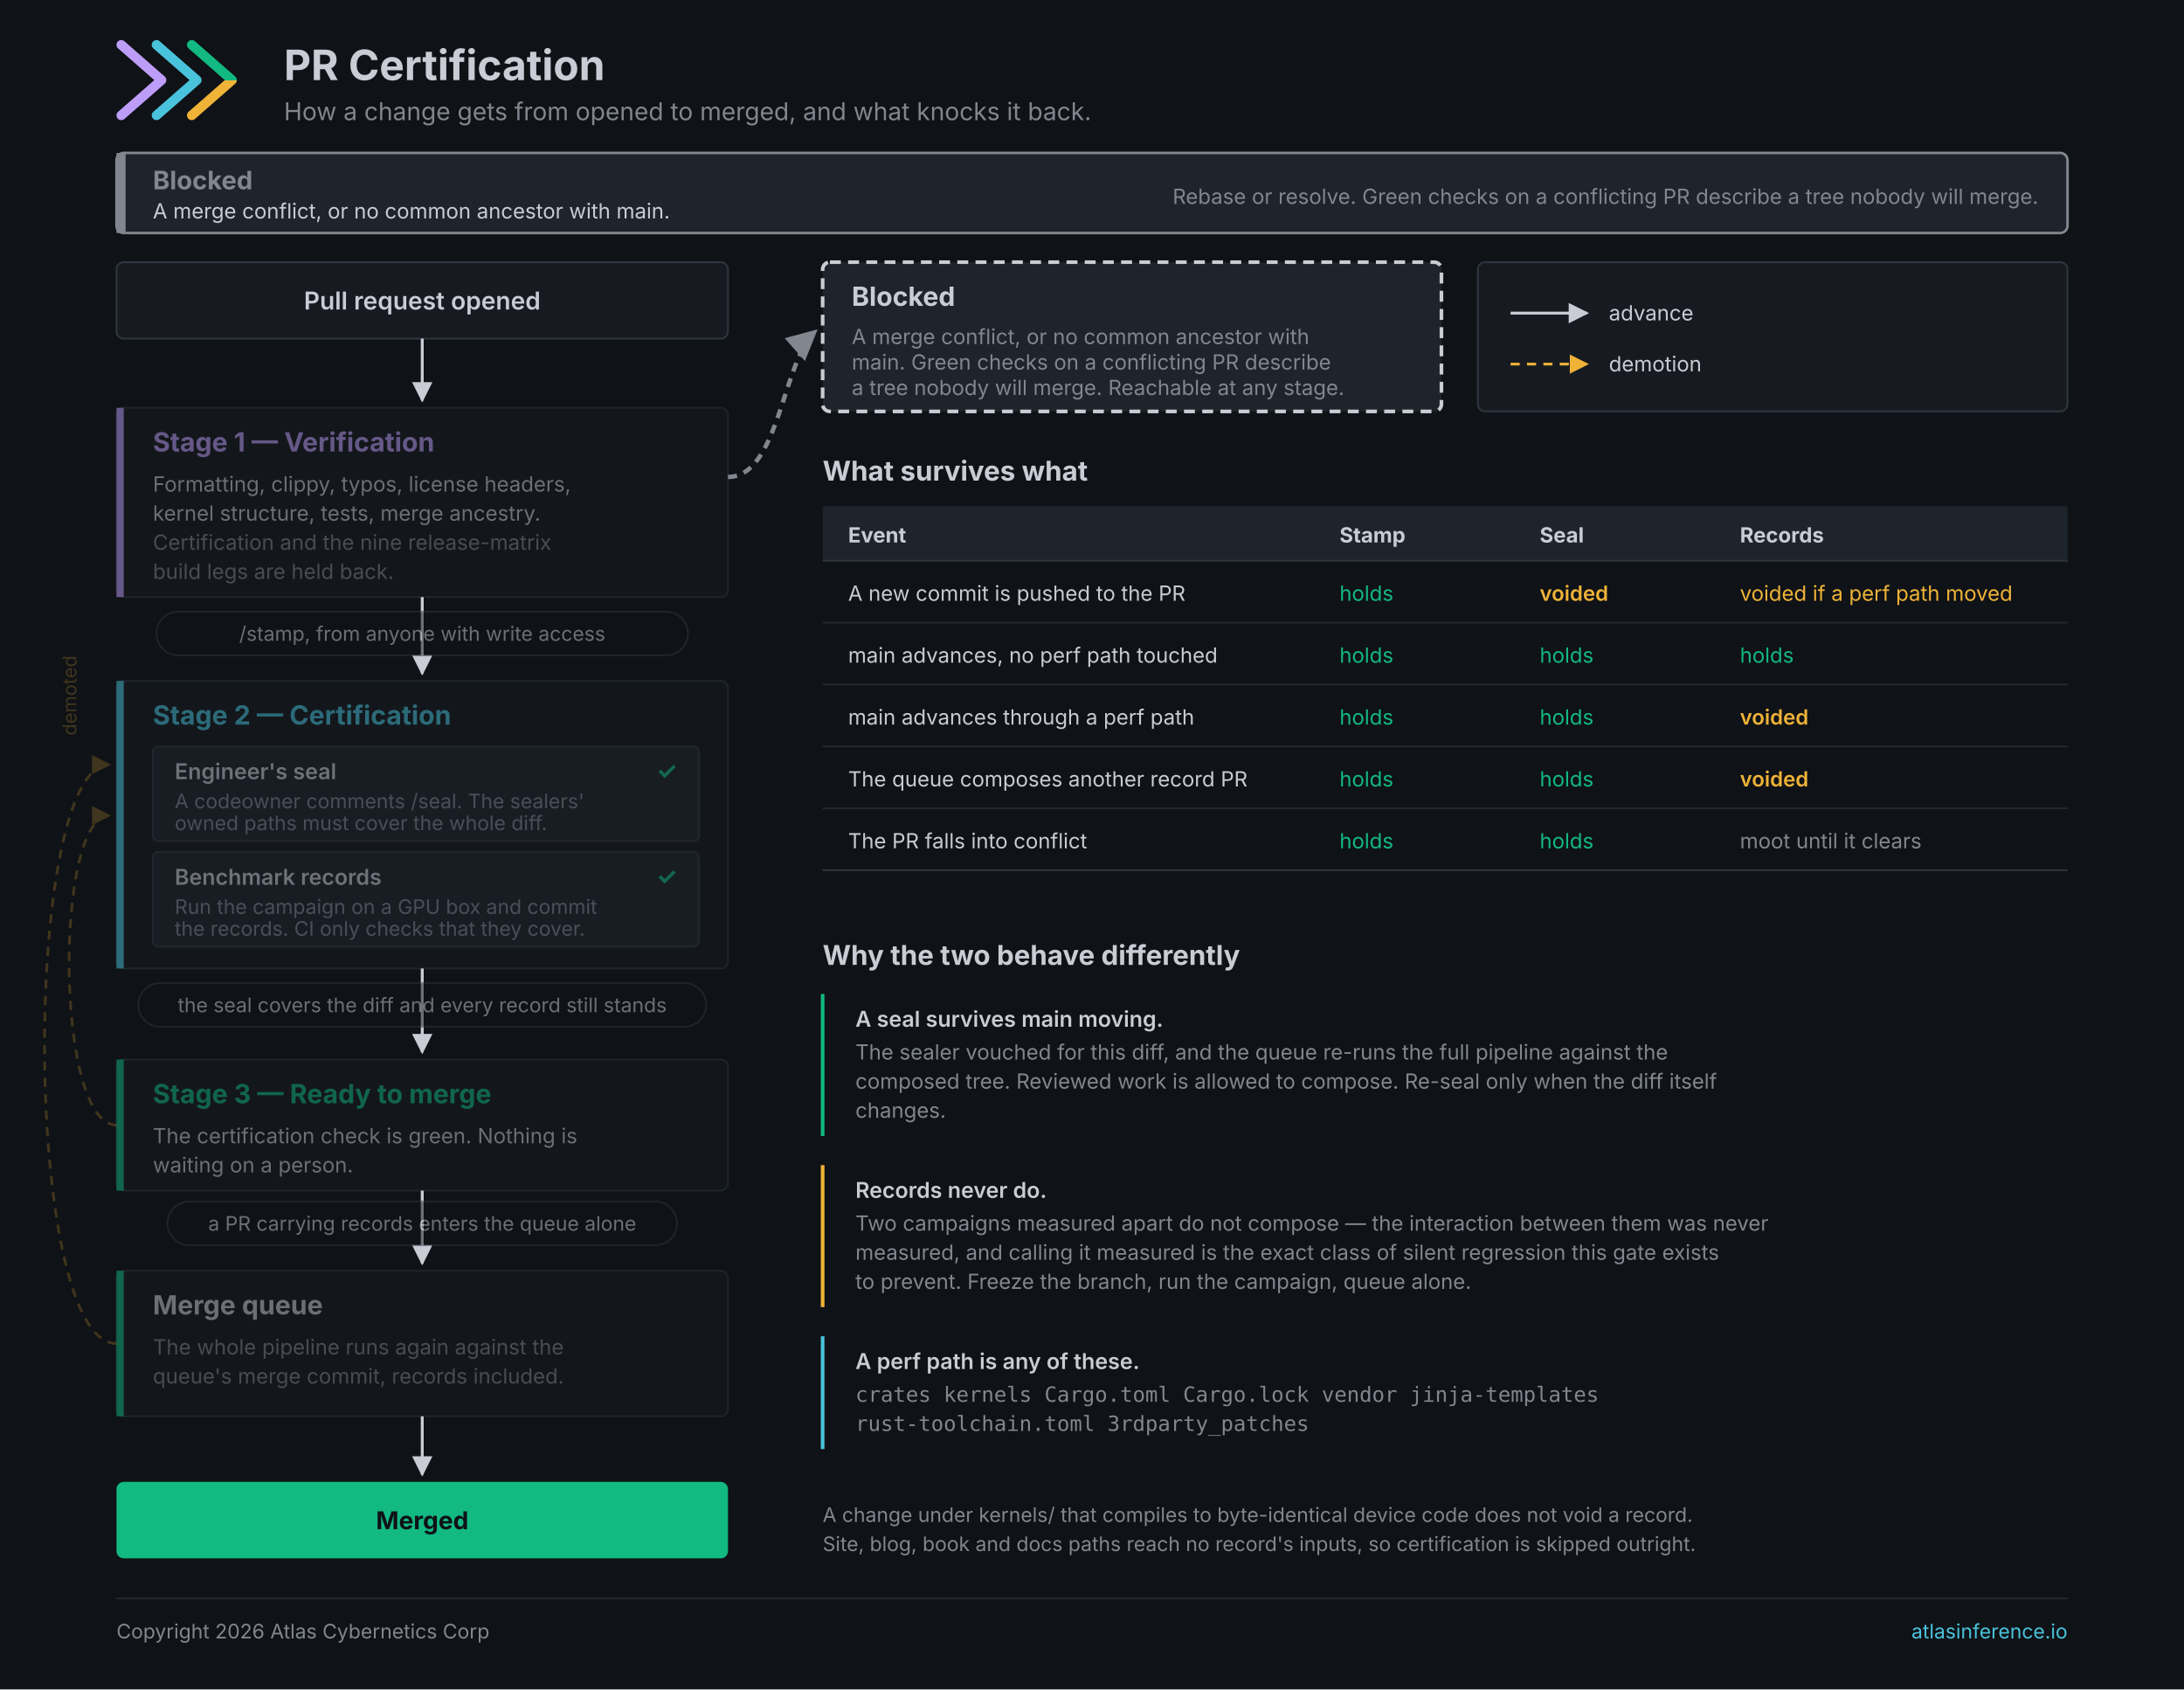
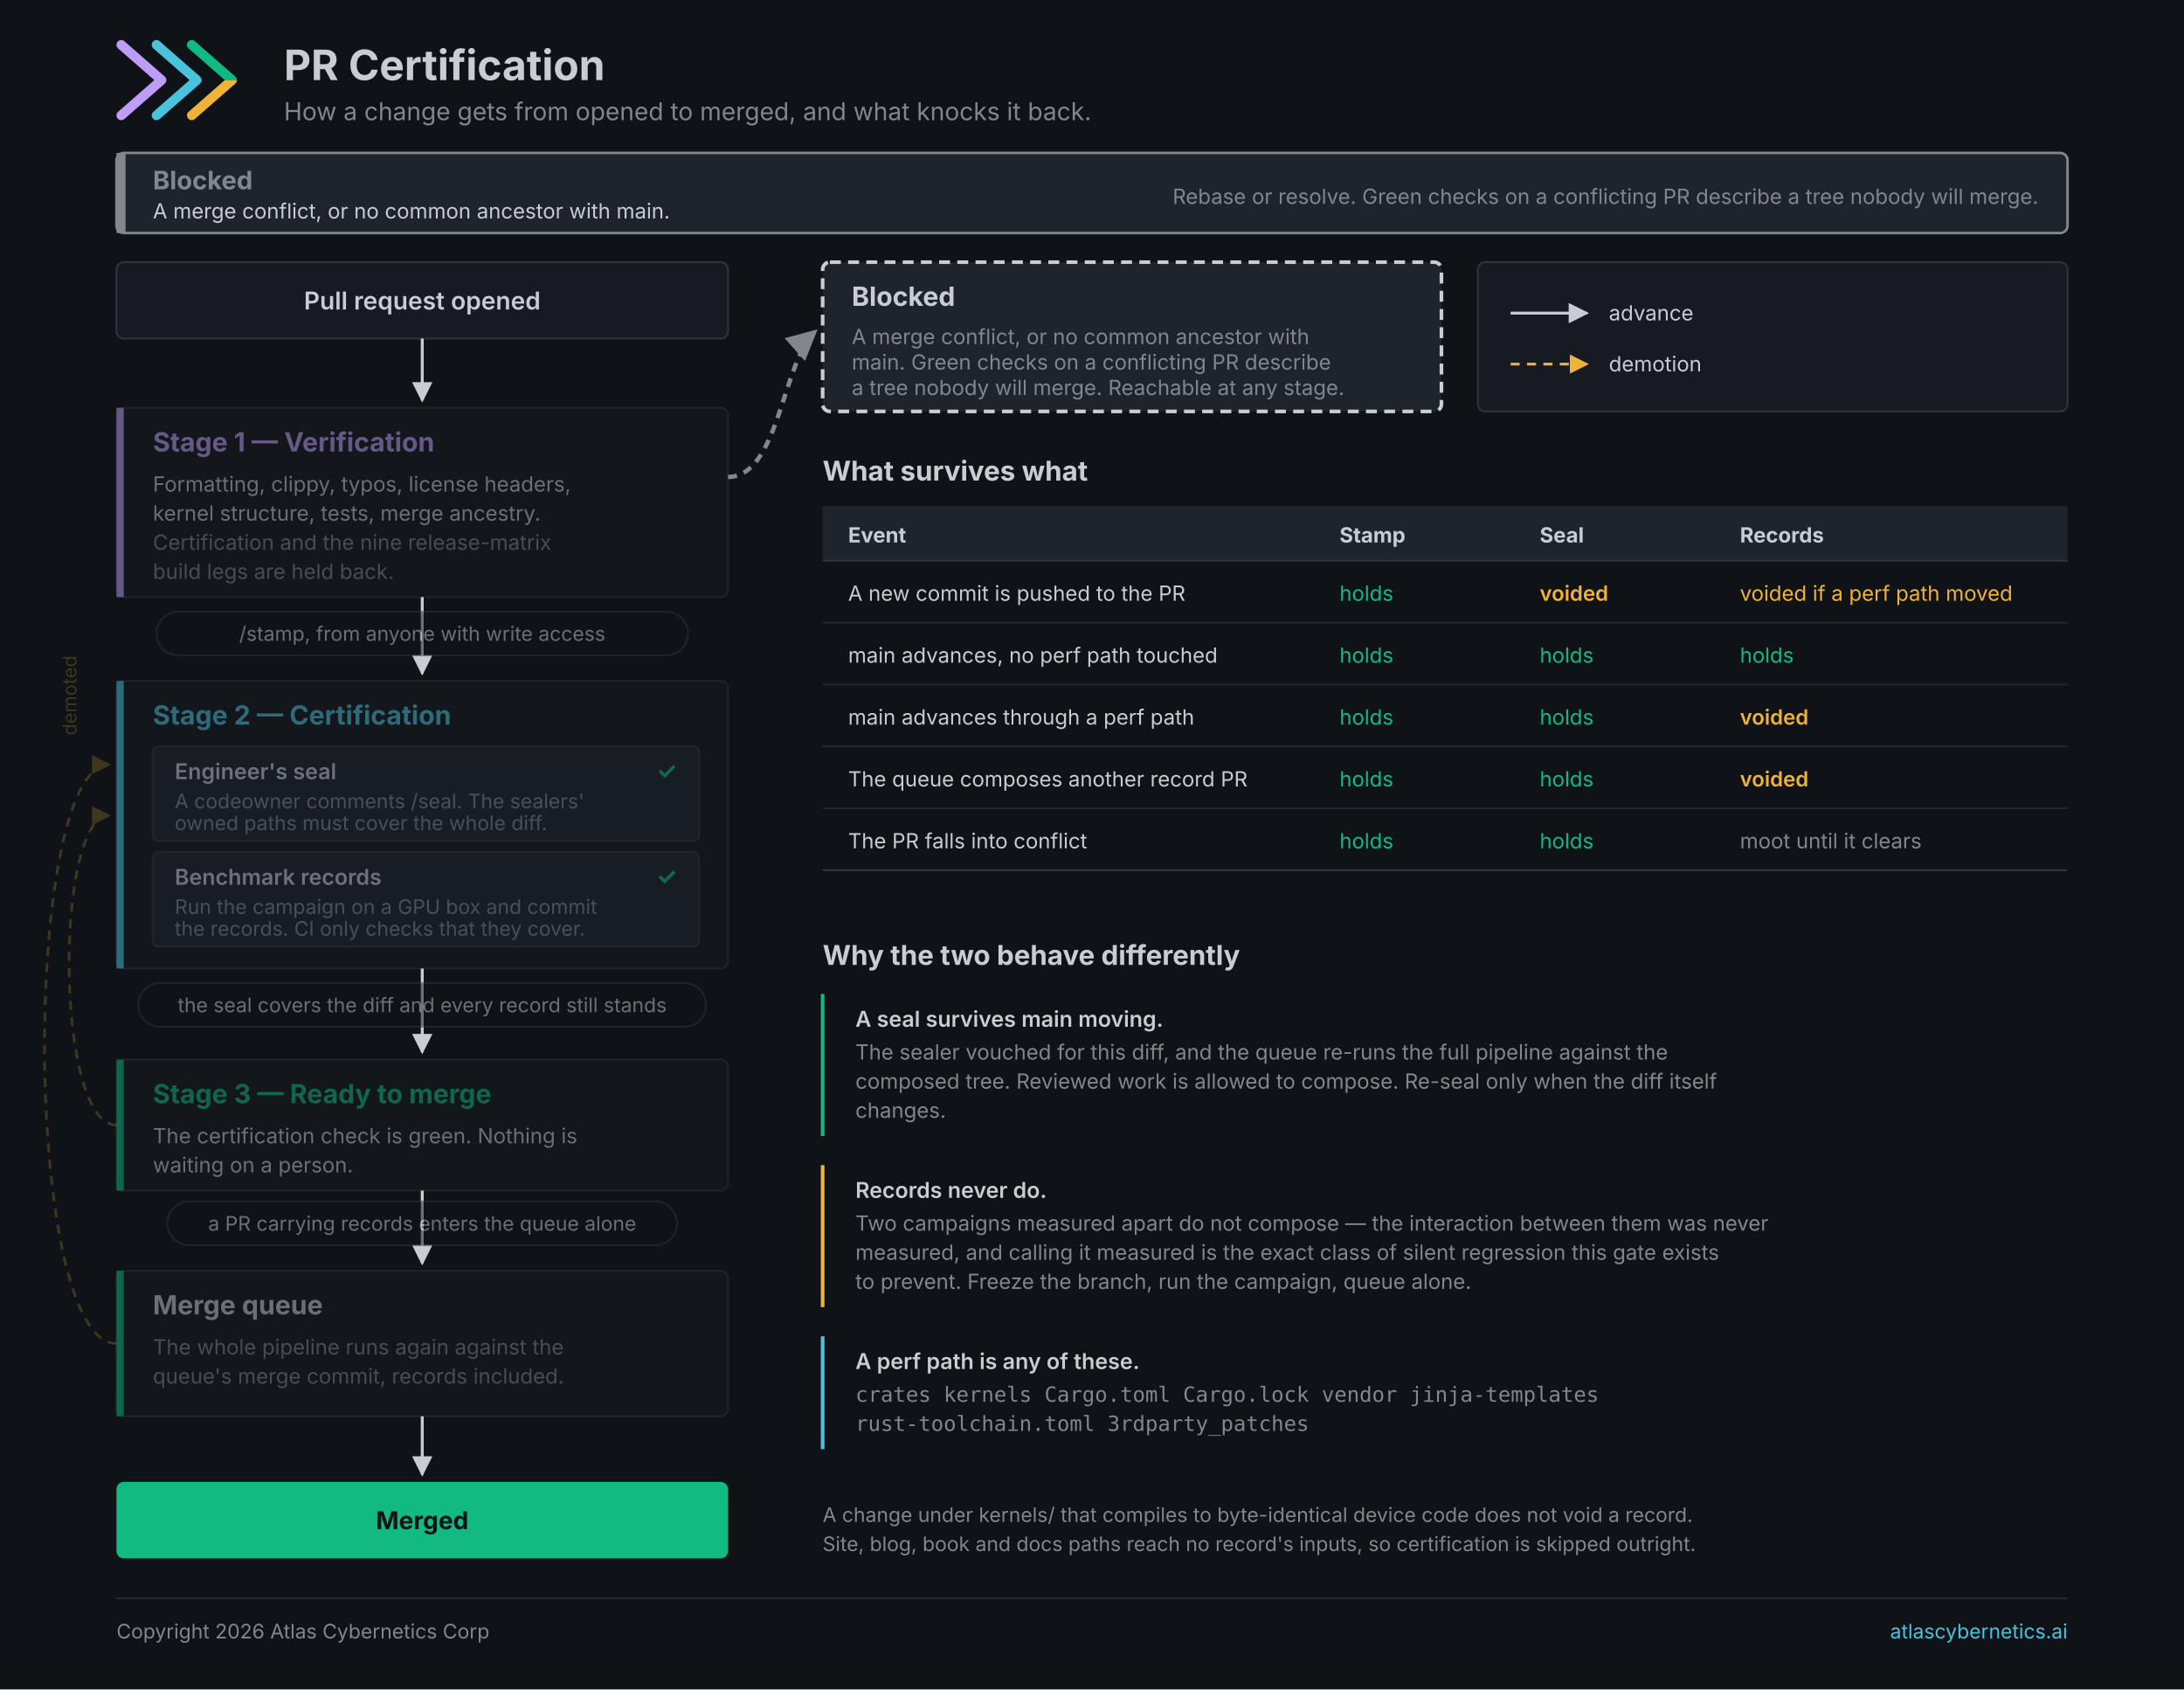
<svg xmlns="http://www.w3.org/2000/svg" xmlns:xlink="http://www.w3.org/1999/xlink" viewBox="0 0 1200 928" width="1200" height="928" font-family="Inter, ui-sans-serif, system-ui, Segoe UI, Helvetica, Arial, sans-serif" role="img" aria-label="Atlas PR Certification — Blocked">
  <defs>
    <linearGradient id="atlasGoldCut" x1="0" y1="0" x2="0" y2="1">
      <stop offset="0.5" stop-color="#12B981" />
      <stop offset="0.5" stop-color="#EFB338" />
    </linearGradient>
    <marker id="tipInk" viewBox="0 0 10 10" refX="9" refY="5" markerWidth="7" markerHeight="7" orient="auto-start-reverse">
      <path d="M 0 0 L 10 5 L 0 10 z" fill="#C9CCD4" />
    </marker>
    <marker id="tipGold" viewBox="0 0 10 10" refX="9" refY="5" markerWidth="7" markerHeight="7" orient="auto-start-reverse">
      <path d="M 0 0 L 10 5 L 0 10 z" fill="#EFB338" />
    </marker>
    <marker id="tipMuted" viewBox="0 0 10 10" refX="9" refY="5" markerWidth="7" markerHeight="7" orient="auto-start-reverse">
      <path d="M 0 0 L 10 5 L 0 10 z" fill="#82868F" />
    </marker>
    <marker id="tipAccent" viewBox="0 0 10 10" refX="9" refY="5" markerWidth="7" markerHeight="7" orient="auto-start-reverse">
      <path d="M 0 0 L 10 5 L 0 10 z" fill="#82868F" />
    </marker>
  </defs>
  <rect width="1200" height="928" fill="#0F1216" />
  <g transform="translate(64 22) scale(0.06918)">
    <g fill="none" stroke-width="76" stroke-linecap="round" stroke-linejoin="round">
      <path d="M38 38L358 318L38 598" stroke="#BE9DF8" />
      <path d="M318 38L638 318L318 598" stroke="#49C3DB" />
      <path d="M598 38L918 318L598 598" stroke="url(#atlasGoldCut)" />
    </g>
  </g>
  <text x="156" y="44" font-size="23" fill="#C9CCD4" font-weight="650">PR Certification</text>
  <text x="156" y="66" font-size="13.5" fill="#82868F">How a change gets from opened to merged, and what knocks it back.</text>
  <rect x="64" y="84" width="1072" height="44" rx="4" fill="#1E242B" stroke="#82868F" stroke-width="1.4" />
  <rect x="64" y="84" width="5" height="44" fill="#82868F" />
  <text x="84" y="104" font-size="14" fill="#82868F" font-weight="650">Blocked</text>
  <text x="84" y="120" font-size="11.5" fill="#C9CCD4">A merge conflict, or no common ancestor with main.</text>
  <text x="1120" y="112" font-size="11.5" fill="#82868F" text-anchor="end">Rebase or resolve. Green checks on a conflicting PR describe a tree nobody will merge.</text>
  <g opacity="1">
    <rect x="64" y="144" width="336" height="42" rx="4" fill="#171B21" stroke="#2E353F" stroke-width="1" />
    <text x="232" y="170" font-size="13.5" fill="#C9CCD4" font-weight="600" text-anchor="middle">Pull request opened</text>
  </g>
  <path d="M 232 186 L 232 220" stroke="#C9CCD4" stroke-width="1.6" fill="none" marker-end="url(#tipInk)" opacity="1" />
  <g opacity="0.5">
    <rect x="64" y="224" width="336" height="104" rx="4" fill="#171B21" stroke="#2E353F" stroke-width="1.0" />
    <rect x="64" y="224" width="4" height="104" fill="#BE9DF8" />
    <text x="84" y="248" font-size="14.5" fill="#BE9DF8" font-weight="650">Stage 1 — Verification</text>
    <text x="84" y="270" font-size="11.5" fill="#C9CCD4">Formatting, clippy, typos, license headers,</text>
    <text x="84" y="286" font-size="11.5" fill="#C9CCD4">kernel structure, tests, merge ancestry.</text>
    <text x="84" y="302" font-size="11.5" fill="#82868F">Certification and the nine release-matrix</text>
    <text x="84" y="318" font-size="11.5" fill="#82868F">build legs are held back.</text>
  </g>
  <path d="M 232 328 L 232 370" stroke="#C9CCD4" stroke-width="1.6" fill="none" marker-end="url(#tipInk)" opacity="1" />
  <g opacity="0.5">
    <rect x="86.0" y="336" width="292" height="24" rx="12" fill="#0F1216" stroke="#2E353F" stroke-width="1" />
    <text x="232" y="352" font-size="11" fill="#C9CCD4" text-anchor="middle">/stamp, from anyone with write access</text>
  </g>
  <g opacity="0.5">
    <rect x="64" y="374" width="336" height="158" rx="4" fill="#171B21" stroke="#2E353F" stroke-width="1.0" />
    <rect x="64" y="374" width="4" height="158" fill="#49C3DB" />
    <text x="84" y="398" font-size="14.5" fill="#49C3DB" font-weight="650">Stage 2 — Certification</text>
  </g>
  <g opacity="0.5">
    <rect x="84" y="410" width="300" height="52" rx="3" fill="#1E242B" stroke="#2E353F" stroke-width="1" />
    <text x="96" y="428" font-size="12" fill="#C9CCD4" font-weight="600">Engineer's seal</text>
    <text x="96" y="444" font-size="11" fill="#82868F">A codeowner comments /seal. The sealers'</text>
    <text x="96" y="456" font-size="11" fill="#82868F">owned paths must cover the whole diff.</text>
    <text x="372" y="428" font-size="13" fill="#12B981" font-weight="650" text-anchor="end">✓</text>
  </g>
  <g opacity="0.5">
    <rect x="84" y="468" width="300" height="52" rx="3" fill="#1E242B" stroke="#2E353F" stroke-width="1" />
    <text x="96" y="486" font-size="12" fill="#C9CCD4" font-weight="600">Benchmark records</text>
    <text x="96" y="502" font-size="11" fill="#82868F">Run the campaign on a GPU box and commit</text>
    <text x="96" y="514" font-size="11" fill="#82868F">the records. CI only checks that they cover.</text>
    <text x="372" y="486" font-size="13" fill="#12B981" font-weight="650" text-anchor="end">✓</text>
  </g>
  <path d="M 232 532 L 232 578" stroke="#C9CCD4" stroke-width="1.6" fill="none" marker-end="url(#tipInk)" opacity="1" />
  <g opacity="0.5">
    <rect x="76.0" y="540" width="312" height="24" rx="12" fill="#0F1216" stroke="#2E353F" stroke-width="1" />
    <text x="232" y="556" font-size="11" fill="#C9CCD4" text-anchor="middle">the seal covers the diff and every record still stands</text>
  </g>
  <g opacity="0.5">
    <rect x="64" y="582" width="336" height="72" rx="4" fill="#171B21" stroke="#2E353F" stroke-width="1.0" />
    <rect x="64" y="582" width="4" height="72" fill="#12B981" />
    <text x="84" y="606" font-size="14.5" fill="#12B981" font-weight="650">Stage 3 — Ready to merge</text>
    <text x="84" y="628" font-size="11.5" fill="#C9CCD4">The certification check is green. Nothing is</text>
    <text x="84" y="644" font-size="11.5" fill="#C9CCD4">waiting on a person.</text>
  </g>
  <path d="M 232 654 L 232 694" stroke="#C9CCD4" stroke-width="1.6" fill="none" marker-end="url(#tipInk)" opacity="1" />
  <g opacity="0.5">
    <rect x="92.0" y="660" width="280" height="24" rx="12" fill="#0F1216" stroke="#2E353F" stroke-width="1" />
    <text x="232" y="676" font-size="11" fill="#C9CCD4" text-anchor="middle">a PR carrying records enters the queue alone</text>
  </g>
  <g opacity="0.5">
    <rect x="64" y="698" width="336" height="80" rx="4" fill="#171B21" stroke="#2E353F" stroke-width="1.0" />
    <rect x="64" y="698" width="4" height="80" fill="#12B981" />
    <text x="84" y="722" font-size="14.5" fill="#C9CCD4" font-weight="650">Merge queue</text>
    <text x="84" y="744" font-size="11.5" fill="#82868F">The whole pipeline runs again against the</text>
    <text x="84" y="760" font-size="11.5" fill="#82868F">queue's merge commit, records included.</text>
  </g>
  <path d="M 232 778 L 232 810" stroke="#C9CCD4" stroke-width="1.6" fill="none" marker-end="url(#tipInk)" opacity="1" />
  <g opacity="1">
    <rect x="64" y="814" width="336" height="42" rx="4" fill="#12B981" />
    <text x="232" y="840" font-size="13.5" fill="#0F1216" font-weight="650" text-anchor="middle">Merged</text>
  </g>
  <path d="M 64 618 C 30 618, 30 448, 60 448" stroke="#EFB338" stroke-width="1.5" fill="none" marker-end="url(#tipGold)" opacity="0.22" stroke-dasharray="5 4" />
  <path d="M 64 738 C 12 738, 12 420, 60 420" stroke="#EFB338" stroke-width="1.5" fill="none" marker-end="url(#tipGold)" opacity="0.22" stroke-dasharray="5 4" />
  <text x="42" y="404" font-size="10.5" fill="#EFB338" opacity="0.22" transform="rotate(-90 42 404)">demoted</text>
  <path d="M 400 262 C 428 262, 430 198, 448 182" stroke="#82868F" stroke-width="2.4" fill="none" marker-end="url(#tipMuted)" opacity="1" stroke-dasharray="5 4" />
  <g opacity="1">
    <rect x="452" y="144" width="340" height="82" rx="4" fill="#1E242B" stroke="#C9CCD4" stroke-width="2.0" stroke-dasharray="6 4" />
    <text x="468" y="168" font-size="14.5" fill="#C9CCD4" font-weight="650">Blocked</text>
    <text x="468" y="189" font-size="11.5" fill="#82868F">A merge conflict, or no common ancestor with</text>
    <text x="468" y="203" font-size="11.5" fill="#82868F">main. Green checks on a conflicting PR describe</text>
    <text x="468" y="217" font-size="11.5" fill="#82868F">a tree nobody will merge. Reachable at any stage.</text>
  </g>
  <rect x="812" y="144" width="324" height="82" rx="4" fill="#171B21" stroke="#2E353F" stroke-width="1" />
  <path d="M 830 172 L 872 172" stroke="#C9CCD4" stroke-width="1.6" fill="none" marker-end="url(#tipInk)" opacity="1" />
  <text x="884" y="176" font-size="11.5" fill="#C9CCD4">advance</text>
  <path d="M 830 200 L 872 200" stroke="#EFB338" stroke-width="1.5" fill="none" marker-end="url(#tipGold)" opacity="1" stroke-dasharray="5 4" />
  <text x="884" y="204" font-size="11.5" fill="#C9CCD4">demotion</text>
  <text x="452" y="264" font-size="15" fill="#C9CCD4" font-weight="650">What survives what</text>
  <rect x="452" y="278" width="684" height="30" fill="#1E242B" />
  <text x="466" y="298" font-size="11.5" fill="#C9CCD4" font-weight="650">Event</text>
  <text x="736" y="298" font-size="11.5" fill="#C9CCD4" font-weight="650">Stamp</text>
  <text x="846" y="298" font-size="11.5" fill="#C9CCD4" font-weight="650">Seal</text>
  <text x="956" y="298" font-size="11.5" fill="#C9CCD4" font-weight="650">Records</text>
  <g opacity="1">
    <text x="466" y="330" font-size="11.5" fill="#C9CCD4">A new commit is pushed to the PR</text>
    <text x="736" y="330" font-size="11.5" fill="#12B981">holds</text>
    <text x="846" y="330" font-size="11.5" fill="#EFB338" font-weight="600">voided</text>
    <text x="956" y="330" font-size="11.5" fill="#EFB338">voided if a perf path moved</text>
  </g>
  <g opacity="1">
    <text x="466" y="364" font-size="11.5" fill="#C9CCD4">main advances, no perf path touched</text>
    <text x="736" y="364" font-size="11.5" fill="#12B981">holds</text>
    <text x="846" y="364" font-size="11.5" fill="#12B981">holds</text>
    <text x="956" y="364" font-size="11.5" fill="#12B981">holds</text>
  </g>
  <g opacity="1">
    <text x="466" y="398" font-size="11.5" fill="#C9CCD4">main advances through a perf path</text>
    <text x="736" y="398" font-size="11.5" fill="#12B981">holds</text>
    <text x="846" y="398" font-size="11.5" fill="#12B981">holds</text>
    <text x="956" y="398" font-size="11.5" fill="#EFB338" font-weight="600">voided</text>
  </g>
  <g opacity="1">
    <text x="466" y="432" font-size="11.5" fill="#C9CCD4">The queue composes another record PR</text>
    <text x="736" y="432" font-size="11.5" fill="#12B981">holds</text>
    <text x="846" y="432" font-size="11.5" fill="#12B981">holds</text>
    <text x="956" y="432" font-size="11.5" fill="#EFB338" font-weight="600">voided</text>
  </g>
  <g opacity="1">
    <text x="466" y="466" font-size="11.5" fill="#C9CCD4">The PR falls into conflict</text>
    <text x="736" y="466" font-size="11.5" fill="#12B981">holds</text>
    <text x="846" y="466" font-size="11.5" fill="#12B981">holds</text>
    <text x="956" y="466" font-size="11.5" fill="#82868F">moot until it clears</text>
  </g>
  <line x1="452" y1="308" x2="1136" y2="308" stroke="#2E353F" />
  <line x1="452" y1="342" x2="1136" y2="342" stroke="#22282F" />
  <line x1="452" y1="376" x2="1136" y2="376" stroke="#22282F" />
  <line x1="452" y1="410" x2="1136" y2="410" stroke="#22282F" />
  <line x1="452" y1="444" x2="1136" y2="444" stroke="#22282F" />
  <line x1="452" y1="478" x2="1136" y2="478" stroke="#2E353F" />
  <text x="452" y="530" font-size="15" fill="#C9CCD4" font-weight="650">Why the two behave differently</text>
  <line x1="452" y1="546" x2="452" y2="624" stroke="#12B981" stroke-width="2" />
  <text x="470" y="564" font-size="12" fill="#C9CCD4" font-weight="600">A seal survives main moving.</text>
  <text x="470" y="582" font-size="11.5" fill="#82868F">The sealer vouched for this diff, and the queue re-runs the full pipeline against the</text>
  <text x="470" y="598" font-size="11.5" fill="#82868F">composed tree. Reviewed work is allowed to compose. Re-seal only when the diff itself</text>
  <text x="470" y="614" font-size="11.5" fill="#82868F">changes.</text>
  <line x1="452" y1="640" x2="452" y2="718" stroke="#EFB338" stroke-width="2" />
  <text x="470" y="658" font-size="12" fill="#C9CCD4" font-weight="600">Records never do.</text>
  <text x="470" y="676" font-size="11.5" fill="#82868F">Two campaigns measured apart do not compose — the interaction between them was never</text>
  <text x="470" y="692" font-size="11.5" fill="#82868F">measured, and calling it measured is the exact class of silent regression this gate exists</text>
  <text x="470" y="708" font-size="11.5" fill="#82868F">to prevent. Freeze the branch, run the campaign, queue alone.</text>
  <line x1="452" y1="734" x2="452" y2="796" stroke="#49C3DB" stroke-width="2" />
  <text x="470" y="752" font-size="12" fill="#C9CCD4" font-weight="600">A perf path is any of these.</text>
  <text x="470" y="770" font-size="11.5" fill="#82868F" font-family="ui-mono, ui-monospace, SFMono-Regular, Menlo, monospace">crates  kernels  Cargo.toml  Cargo.lock  vendor  jinja-templates</text>
  <text x="470" y="786" font-size="11.5" fill="#82868F" font-family="ui-mono, ui-monospace, SFMono-Regular, Menlo, monospace">rust-toolchain.toml  3rdparty_patches</text>
  <text x="452" y="836" font-size="11" fill="#82868F">A change under kernels/ that compiles to byte-identical device code does not void a record.</text>
  <text x="452" y="852" font-size="11" fill="#82868F">Site, blog, book and docs paths reach no record's inputs, so certification is skipped outright.</text>
  <line x1="64" y1="878" x2="1136" y2="878" stroke="#22282F" />
  <text x="64" y="900" font-size="11" fill="#82868F">Copyright 2026 Atlas Cybernetics Corp</text>
-   <a href="https://atlasinference.io" xlink:href="https://atlasinference.io" target="_blank" rel="noopener">
-     <text x="1136" y="900" font-size="11" fill="#49C3DB" text-anchor="end">atlasinference.io</text>
+   <a href="https://atlascybernetics.ai" xlink:href="https://atlascybernetics.ai" target="_blank" rel="noopener">
+     <text x="1136" y="900" font-size="11" fill="#49C3DB" text-anchor="end">atlascybernetics.ai</text>
  </a>
</svg>
